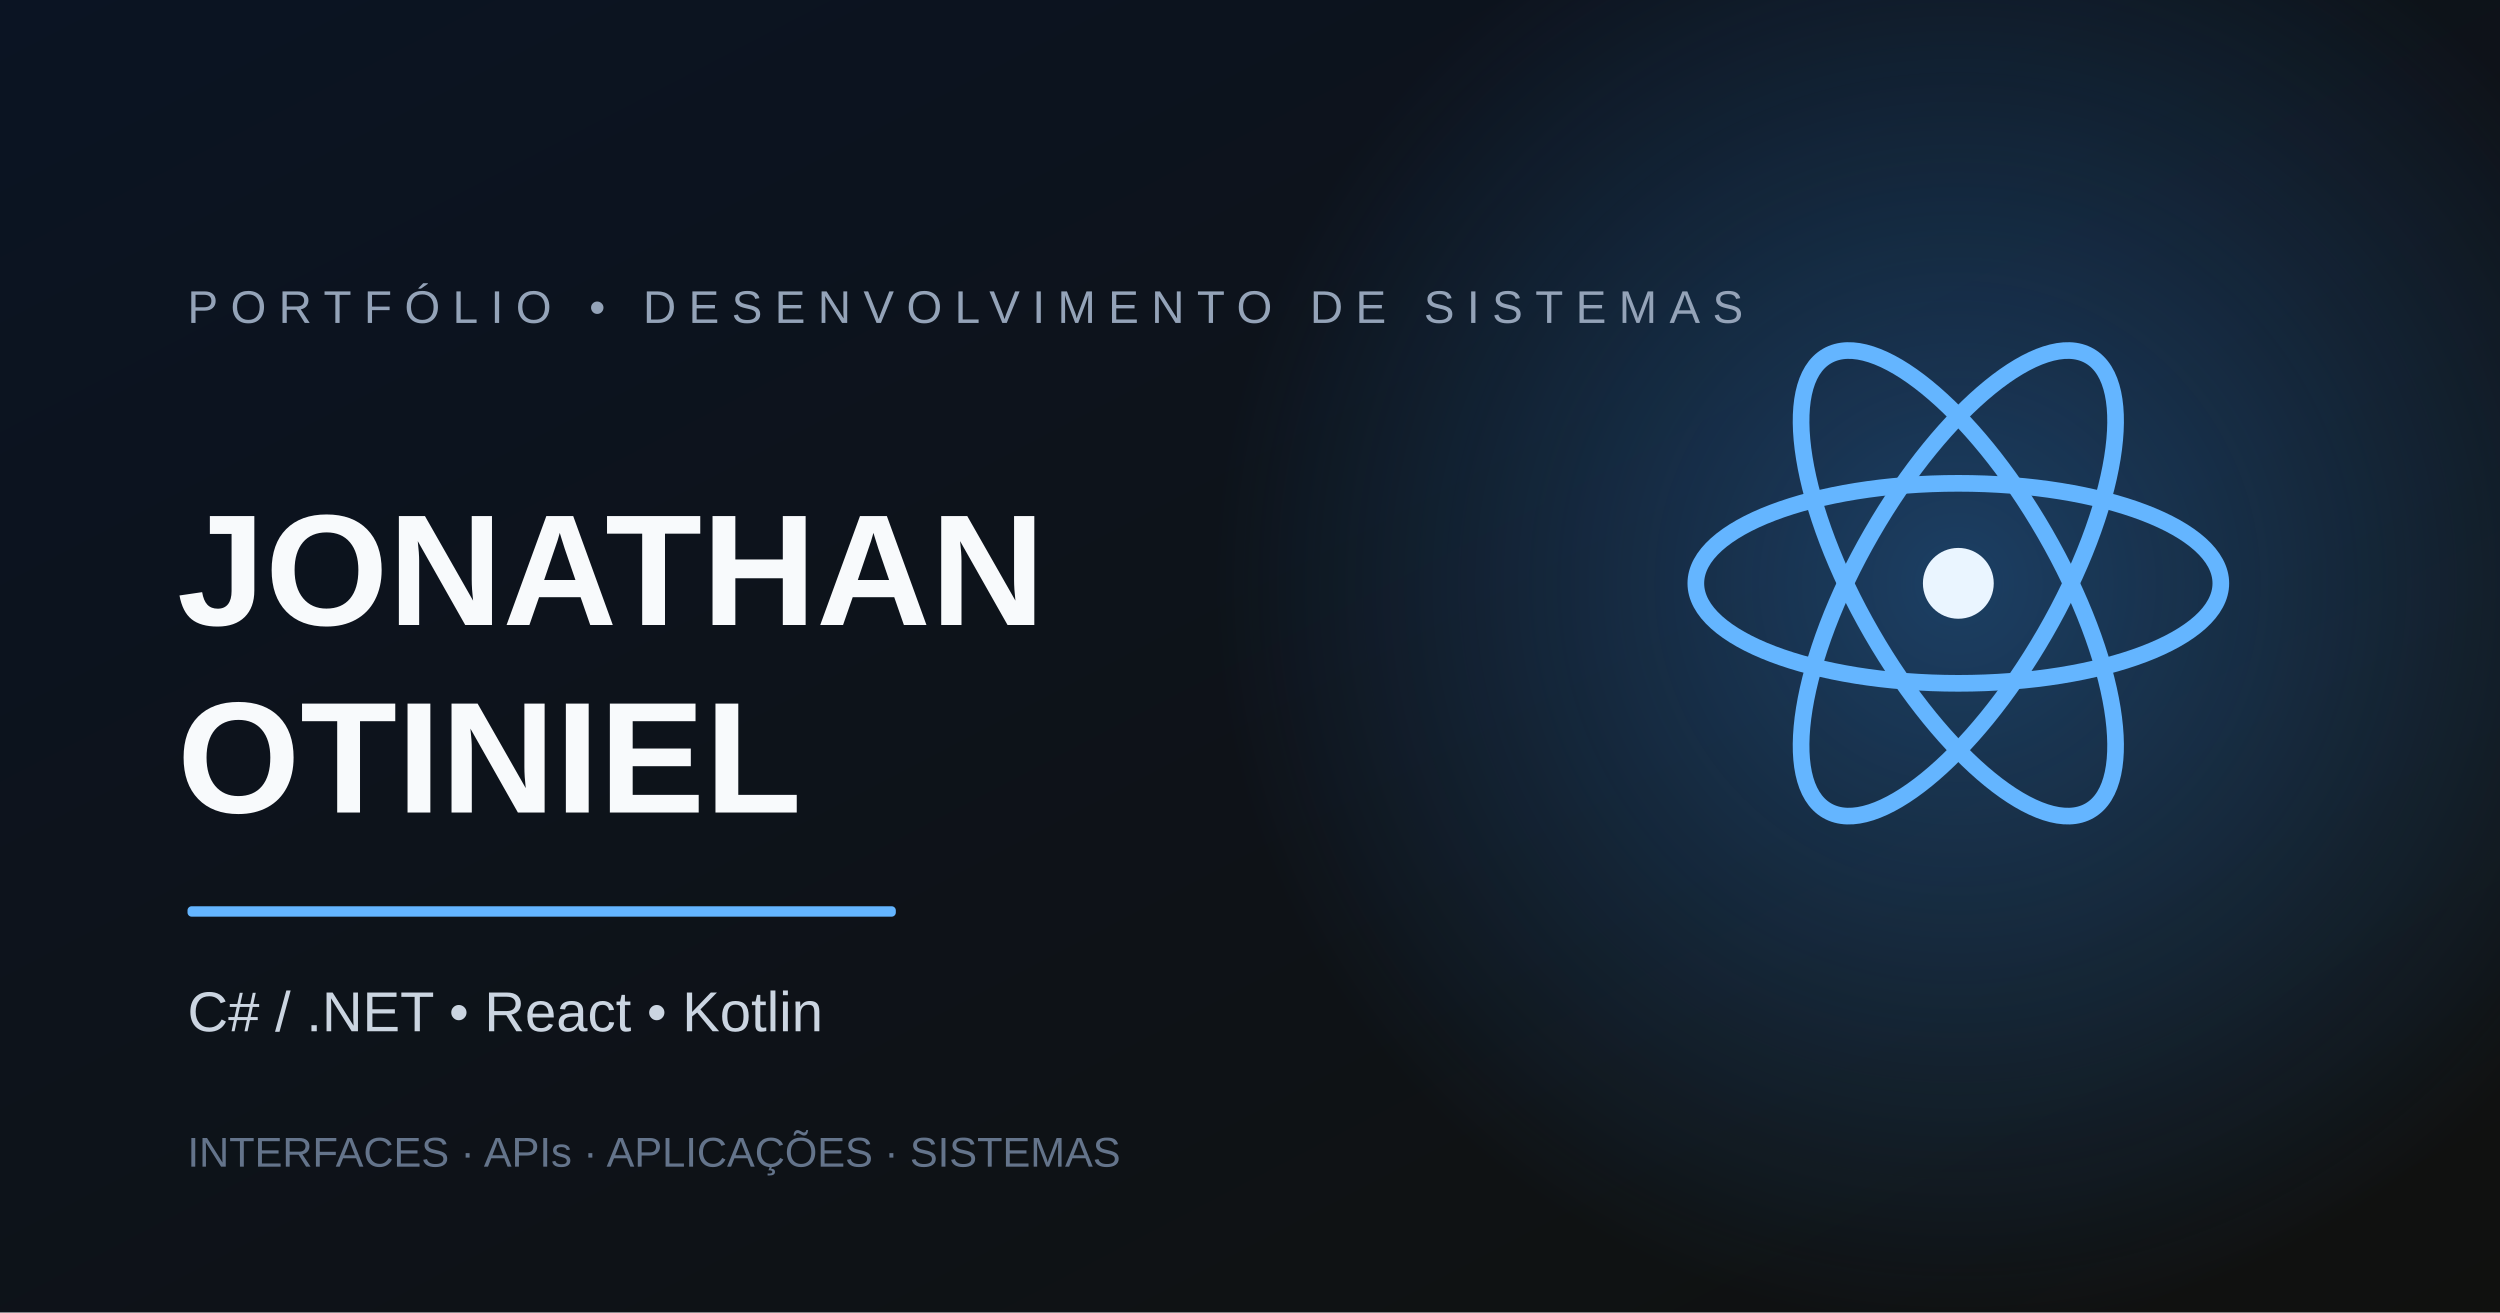
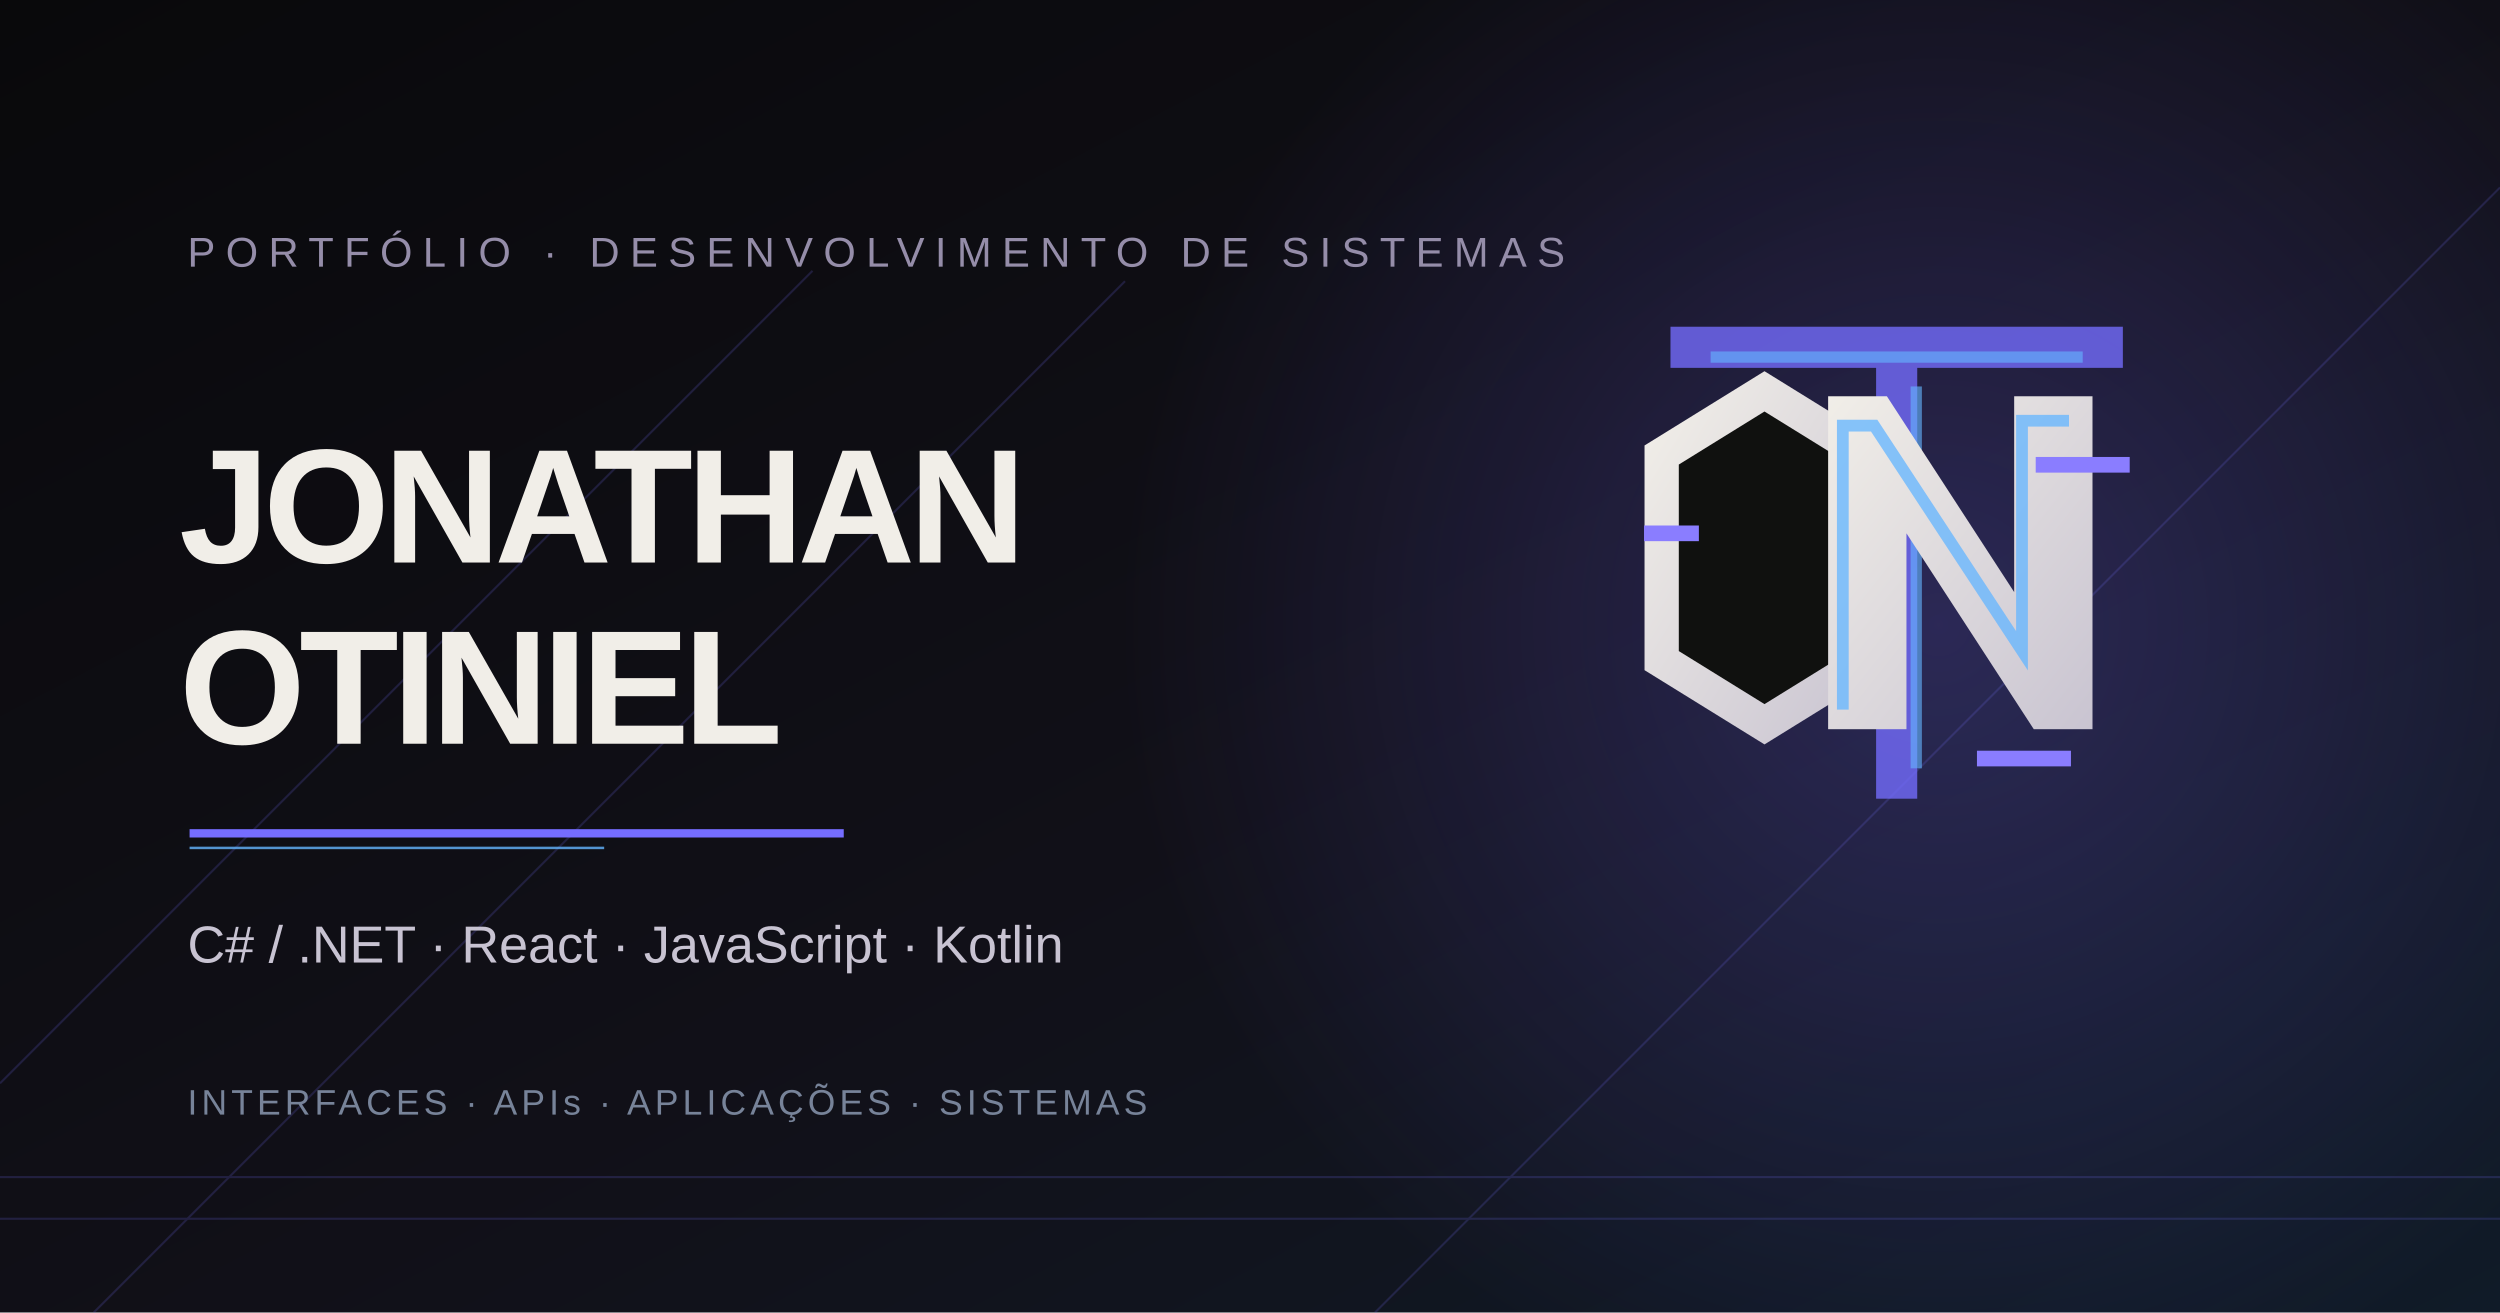
- <svg xmlns="http://www.w3.org/2000/svg" width="1200" height="630" viewBox="0 0 1200 630">
+ <svg xmlns="http://www.w3.org/2000/svg" width="1200" height="630" viewBox="0 0 1200 630" role="img" aria-labelledby="title desc">
  <defs>
    <linearGradient id="bg" x1="0" y1="0" x2="1" y2="1">
-       <stop stop-color="#0B1423" />
-       <stop offset="1" stop-color="#10110f" />
+       <stop stop-color="#09090b" />
+       <stop offset=".55" stop-color="#111018" />
+       <stop offset="1" stop-color="#101b28" />
    </linearGradient>
    <radialGradient id="glow">
-       <stop stop-color="#2F7DCE" stop-opacity=".42" />
-       <stop offset="1" stop-color="#2F7DCE" stop-opacity="0" />
+       <stop stop-color="#766aff" stop-opacity=".26" />
+       <stop offset="1" stop-color="#766aff" stop-opacity="0" />
    </radialGradient>
+     <linearGradient id="bone" x1="0" y1="0" x2="1" y2="1">
+       <stop offset="0" stop-color="#f1eee8" />
+       <stop offset="1" stop-color="#c9c4d1" />
+     </linearGradient>
  </defs>
  <rect width="1200" height="630" fill="url(#bg)" />
-   <circle cx="940" cy="280" r="360" fill="url(#glow)" />
-   <g transform="translate(790 130)" fill="none" stroke="#64B5FF" stroke-width="8">
-     <ellipse cx="150" cy="150" rx="126" ry="48" />
-     <ellipse cx="150" cy="150" rx="126" ry="48" transform="rotate(60 150 150)" />
-     <ellipse cx="150" cy="150" rx="126" ry="48" transform="rotate(120 150 150)" />
+   <circle cx="930" cy="300" r="390" fill="url(#glow)" />
+   <g opacity=".18" stroke="#756dff" fill="none">
+     <path d="M0 520L390 130M45 630L540 135M660 630L1200 90" />
+     <path d="M0 565H1200M0 585H1200" stroke-width="1" />
  </g>
-   <circle cx="940" cy="280" r="17" fill="#EAF5FF" />
-   <text x="90" y="155" fill="#94A3B8" font-family="Arial,Helvetica,sans-serif" font-size="22" letter-spacing="6">PORTFÓLIO • DESENVOLVIMENTO DE SISTEMAS</text>
-   <text x="85" y="300" fill="#F8FAFC" font-family="Arial,Helvetica,sans-serif" font-size="76" font-weight="700">JONATHAN</text>
-   <text x="85" y="390" fill="#F8FAFC" font-family="Arial,Helvetica,sans-serif" font-size="76" font-weight="700">OTINIEL</text>
-   <rect x="90" y="435" width="340" height="5" rx="2" fill="#64B5FF" />
-   <text x="90" y="495" fill="#CBD5E1" font-family="Arial,Helvetica,sans-serif" font-size="27">C# / .NET  •  React  •  Kotlin</text>
-   <text x="90" y="560" fill="#64748B" font-family="Arial,Helvetica,sans-serif" font-size="20">INTERFACES · APIs · APLICAÇÕES · SISTEMAS</text>
+   <g transform="translate(760 115) scale(4.7)">
+     <path d="M11 11H53M32 12V55" fill="none" stroke="#756dff" stroke-width="4.2" stroke-linecap="square" opacity=".78" />
+     <path d="M13 12H51M34 15V54" fill="none" stroke="#64b5ff" stroke-width="1.15" opacity=".62" />
+     <path d="M8 22L18.5 15.5L29 22V43L18.5 49.5L8 43Z" fill="#10110f" stroke="url(#bone)" stroke-width="3.5" stroke-linejoin="miter" />
+     <path d="M25 50V16H31L44 36V16H52V50H46L33 30V50Z" fill="url(#bone)" />
+     <path d="M26.5 48V19H29.7L44.8 42V18.5H49.6" fill="none" stroke="#64b5ff" stroke-width="1.2" opacity=".76" />
+     <path d="M7 30H11M47 23H55M41 53H49" fill="none" stroke="#8a7dff" stroke-width="1.6" stroke-linecap="square" />
+   </g>
+   <text x="90" y="128" fill="#958da9" font-family="Arial,Helvetica,sans-serif" font-size="20" letter-spacing="5">PORTFÓLIO · DESENVOLVIMENTO DE SISTEMAS</text>
+   <text x="86" y="270" fill="#f1eee8" font-family="Arial,Helvetica,sans-serif" font-size="78" font-weight="700" letter-spacing="-3">JONATHAN</text>
+   <text x="86" y="357" fill="#f1eee8" font-family="Arial,Helvetica,sans-serif" font-size="78" font-weight="700" letter-spacing="-3">OTINIEL</text>
+   <path d="M91 400H405" stroke="#756dff" stroke-width="4" />
+   <path d="M91 407H290" stroke="#64b5ff" stroke-width="1.2" opacity=".8" />
+   <text x="90" y="462" fill="#c8c3d2" font-family="Arial,Helvetica,sans-serif" font-size="25">C# / .NET  ·  React  ·  JavaScript  ·  Kotlin</text>
+   <text x="90" y="535" fill="#778399" font-family="Arial,Helvetica,sans-serif" font-size="17" letter-spacing="2">INTERFACES · APIs · APLICAÇÕES · SISTEMAS</text>
</svg>
